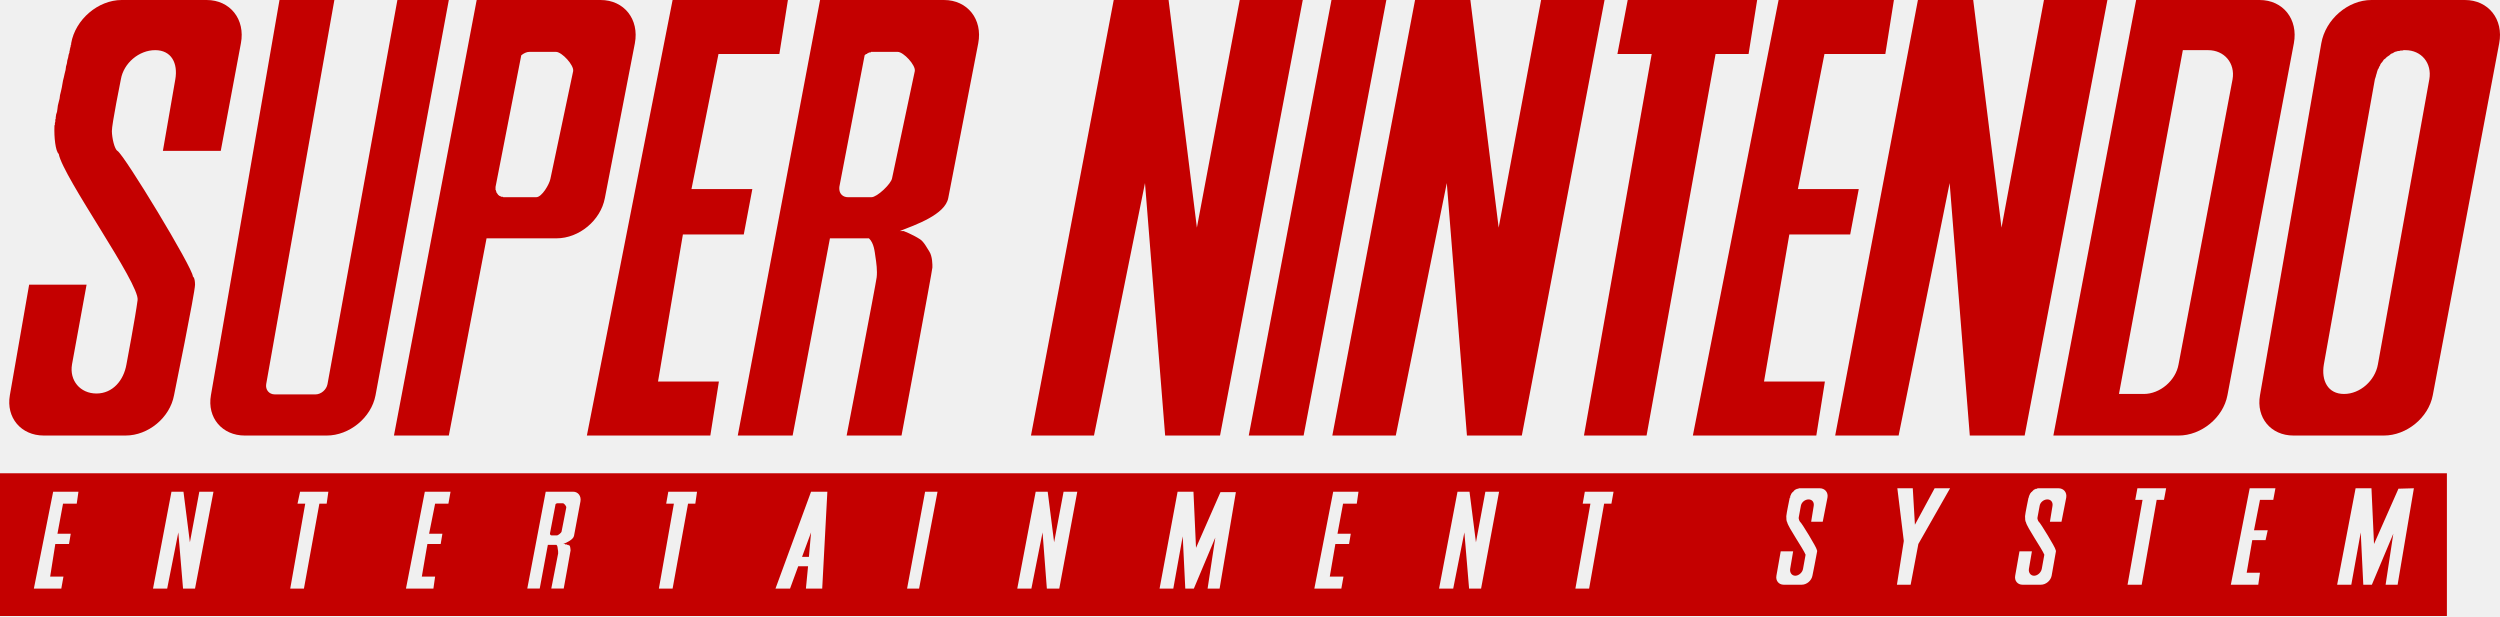
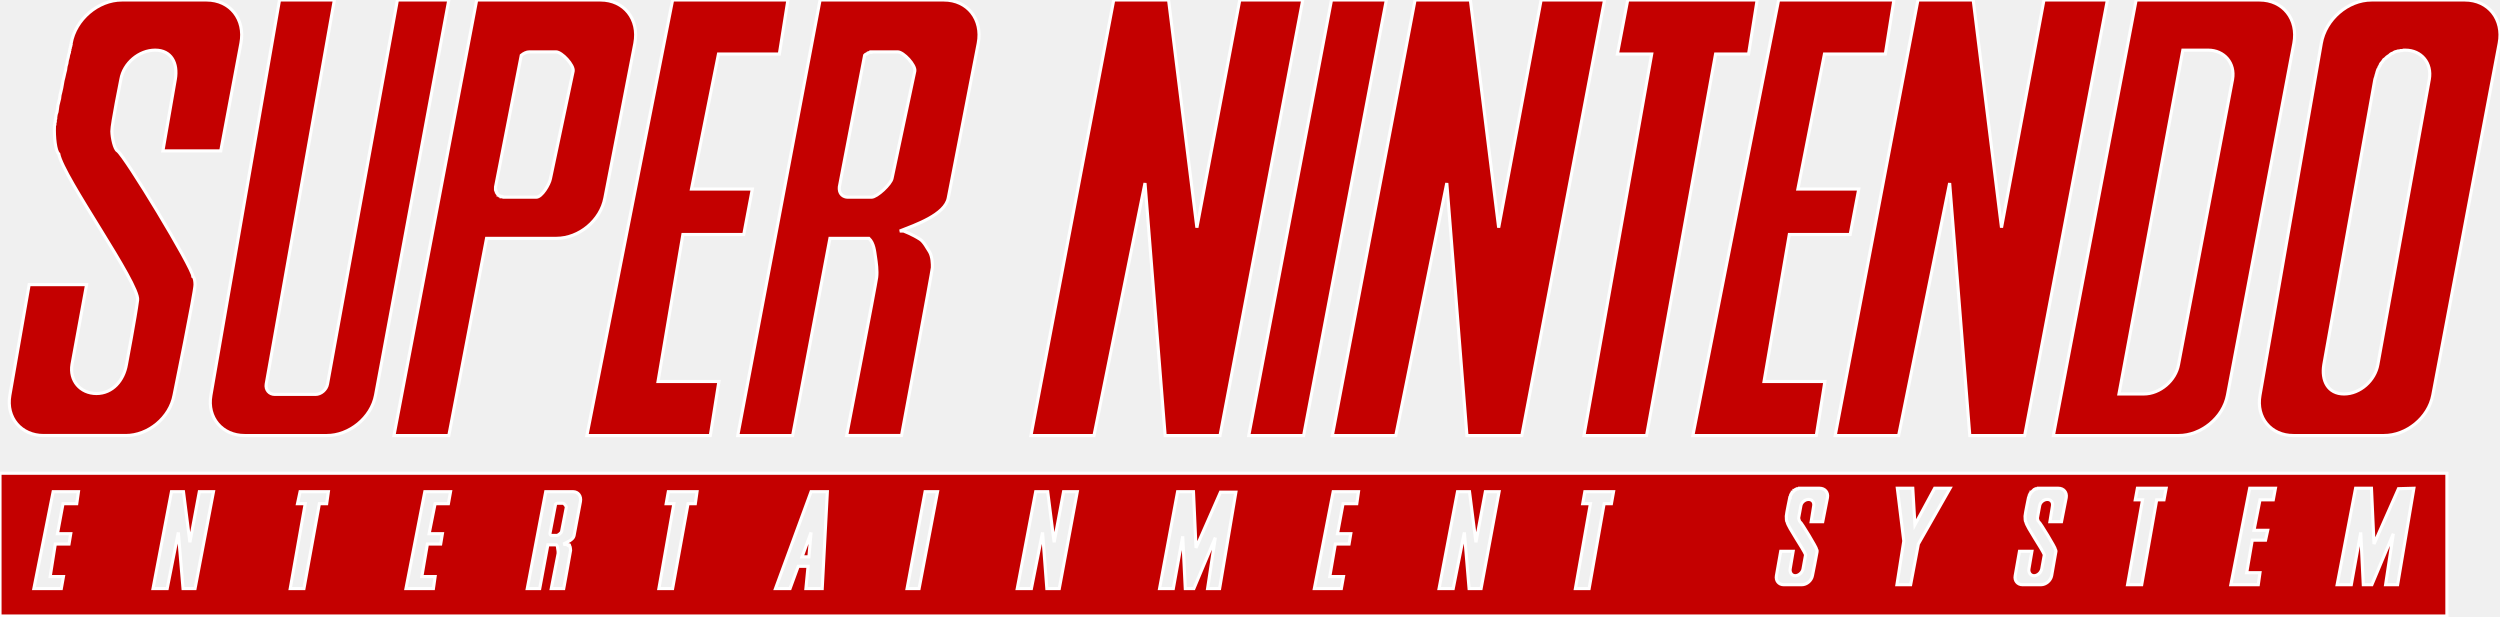
- <svg xmlns="http://www.w3.org/2000/svg" version="1.2" baseProfile="tiny" id="Ebene_1" x="0px" y="0px" width="399.49px" height="98.438px" viewBox="74.938 2 399.49 98.438" xml:space="preserve">
-   <g>
-     <path id="polyline2177" fill="#C40000" d="M94.393,2c-3.758,0-7.412,3.09-8.083,6.918v0.069v0.068v0.068l-0.068,0.068V9.33v0.068   l-0.069,0.137v0.138L86.104,9.81v0.206l-0.068,0.137v0.206l-0.069,0.205l-0.069,0.206l-0.068,0.41l-0.137,0.479l-0.067,0.479   l-0.138,0.479l-0.069,0.547l-0.138,0.548l-0.136,0.616l-0.138,0.548l-0.205,1.165l-0.138,0.617l-0.137,0.547l-0.067,0.548   L84.322,18.3l-0.136,0.549l-0.069,0.548l-0.069,0.479l-0.138,0.411l-0.069,0.479v0.206l-0.067,0.137v0.206v0.137l-0.068,0.206   v0.137v0.138l-0.069,0.137v0.069v0.067c-0.07,1.675,0.163,3.96,0.685,4.385c0.665,3.688,12.958,20.759,12.604,23.358   c-0.332,2.606-1.781,10.276-1.781,10.276c-0.446,2.585-2.21,4.656-4.794,4.656c-2.586,0-4.351-2.064-3.905-4.656l2.329-12.741   h-9.179l-3.083,17.674c-0.628,3.588,1.801,6.438,5.411,6.438h13.085c3.624,0,7.076-2.851,7.739-6.438   c0,0,3.372-16.508,3.356-17.674c-0.013-1.174-0.341-1.302-0.341-1.302c0-1.343-10.939-19.4-12.056-20.072   c-0.481-0.281-0.877-2.069-0.892-3.15c-0.021-1.074,1.439-8.289,1.439-8.289c0.444-2.585,2.894-4.657,5.48-4.657   c2.585,0,3.664,2.072,3.219,4.657l-1.986,11.439h9.247l3.22-17.194C114.163,5.09,111.713,2,107.955,2H94.393z M119.6,2   l-10.959,63.16c-0.628,3.588,1.802,6.438,5.412,6.438h13.084c3.624,0,7.138-2.851,7.809-6.438L146.658,2h-8.219l-11.167,61.377   c-0.163,0.893-1.028,1.646-1.917,1.646h-6.509c-0.911,0-1.519-0.747-1.371-1.646L128.369,2H119.6z M151.111,2L137.89,71.597h8.768   l6.029-31.511h11.166c3.632,0,7.074-2.871,7.739-6.438l4.795-24.73C177.111,5.083,174.667,2,170.91,2h-11.03H151.111z M182.417,2   l-13.699,69.598h19.727l1.37-8.632h-9.727l3.974-23.495h9.727l1.369-7.262h-9.725l4.315-21.578h9.728L200.843,2H182.417z    M205.981,2L192.83,71.597h8.769l5.96-31.511h6.234c0.818,0.764,0.916,2.171,1.025,2.877c0.162,1.025,0.334,2.333,0.207,3.357   c-0.113,1.017-4.797,25.276-4.797,25.276h8.77c0,0,4.932-26.429,4.932-26.853c0.016-0.431,0-1.785-0.477-2.534   c-0.322-0.479-0.873-1.583-1.51-1.985c-1.223-0.785-2.604-1.304-2.604-1.304h-0.619c2.512-0.988,7.24-2.617,7.744-5.273   l4.793-24.73C231.986,5.083,229.537,2,225.779,2H205.981z M252.906,2l-13.223,69.598h10.07l8.15-40.347l3.221,40.347h8.77   L283.115,2h-10.07l-6.85,36.375L261.673,2H252.906z M287.703,2l-13.219,69.598h8.768L296.47,2H287.703z M301.058,2l-13.219,69.598   h10.139l8.152-40.347l3.219,40.347h8.77L331.339,2h-10.139l-6.781,36.375L309.898,2H301.058z M335.039,2l-1.646,8.632h5.48   l-10.824,60.966h10.004l11.027-60.966h5.273L355.724,2H335.039z M359.15,2l-13.699,69.598h19.727l1.371-8.632h-9.727l4.043-23.495   h9.725l1.371-7.262h-9.727l4.244-21.578h9.729L377.578,2H359.15z M381.414,2l-13.221,69.598h10.137l8.154-40.347l3.219,40.347   h8.768L411.693,2h-10.139l-6.783,36.375L390.25,2H381.414z M416.283,2l-13.225,69.598h20.004c3.633,0,7.137-2.851,7.811-6.438   l10.615-56.241C442.208,5.083,439.767,2,436.009,2H416.283z M453.888,2c-3.76,0-7.344,3.09-8.016,6.918l-9.797,56.241   c-0.635,3.588,1.74,6.438,5.346,6.438h14.453c3.623,0,7.137-2.851,7.811-6.438L474.3,8.918C475.029,5.09,472.572,2,468.822,2   H453.888z M423.748,10.015h4.043c2.584,0,4.348,2.072,3.902,4.657l-8.631,45.555c-0.451,2.585-2.963,4.727-5.549,4.727h-3.973   L423.748,10.015z M459.025,10.015h0.275c2.584,0,4.281,2.072,3.834,4.657l-8.217,45.555c-0.449,2.577-2.83,4.727-5.412,4.727   c-2.588,0-3.666-2.142-3.223-4.727l8.152-45.555l0.066-0.206l0.07-0.206l0.066-0.273l0.068-0.206l0.07-0.274l0.066-0.206   l0.07-0.206l0.135-0.204l0.068-0.206l0.139-0.206l0.068-0.205l0.137-0.206l0.139-0.137l0.135-0.205l0.139-0.206l0.205-0.138   l0.137-0.138l0.139-0.137l0.203-0.138l0.207-0.137l0.139-0.137l0.203-0.138l0.207-0.068l0.205-0.137l0.139-0.069l0.271-0.069   l0.205-0.067h0.205l0.205-0.069h0.275L459.025,10.015z M159.536,10.289h4.248c0.933,0,2.911,2.136,2.741,3.083l-3.632,17.194   c-0.169,0.89-1.37,2.944-2.258,2.944h-5.14h-0.068h-0.068l-0.069-0.067h-0.067h-0.069h-0.069h-0.069v-0.069h-0.069h-0.068   l-0.07-0.067h-0.068l-0.068-0.069l-0.068-0.068h-0.068V33.1l-0.069-0.068l-0.069-0.069v-0.068l-0.068-0.068l-0.07-0.069v-0.067   V32.62l-0.068-0.068v-0.068v-0.068l-0.07-0.068v-0.068c0-0.114-0.012-0.285,0-0.412l4.111-21.03   C158.611,10.527,159.071,10.289,159.536,10.289z M214.13,10.289h0.07h0.068h0.068h0.068h3.975c0.934,0,2.922,2.136,2.738,3.083   l-3.633,17.125c-0.158,0.897-2.389,3.014-3.285,3.014h-3.769c-0.777,0-1.313-0.511-1.369-1.23c0-0.114-0.017-0.278,0-0.412   l4.042-21.03l0.066-0.068l0.07-0.068l0.135-0.069h0.067l0.069-0.068l0.068-0.068h0.068l0.068-0.069h0.07l0.135-0.067h0.068h0.067   h0.067v-0.069H214.13z M74.938,77.626v22.812h391.005V77.626H74.938z M362.373,80.023h0.066h0.066h0.07h0.066h0.068h3.016   c0.813,0,1.396,0.65,1.232,1.507l-0.754,3.838h-1.848l0.408-2.535c0.094-0.573-0.244-1.028-0.822-1.028   c-0.572,0-1.137,0.453-1.232,1.028l-0.34,1.851c-0.059,0.109,0.113,0.629,0.203,0.686c0.254,0.146,2.672,4.153,2.672,4.451   c0.057,0.148,0.09,0.22,0.066,0.275c-0.068,0.501-0.754,3.902-0.754,3.902c-0.146,0.781-0.906,1.438-1.711,1.438h-2.877   c-0.799,0-1.313-0.657-1.166-1.438l0.688-3.902h1.986L361,92.904c-0.092,0.571,0.24,1.095,0.818,1.095   c0.555,0,1.145-0.52,1.236-1.095l0.41-2.261c-0.367-0.945-2.791-4.389-2.947-5.207c-0.105-0.093-0.15-0.587-0.135-0.959   c0.021-0.407,0.547-2.946,0.547-2.946H361v-0.068v-0.066v-0.068l0.066-0.138v-0.067l0.066-0.07v-0.067l0.068-0.067V80.85   l0.068-0.067l0.07-0.07v-0.066h0.066l0.07-0.068l0.066-0.07l0.068-0.066v-0.07h0.068l0.066-0.066l0.066-0.068h0.07l0.068-0.067   h0.068l0.068-0.067h0.068h0.137L362.373,80.023z M378.125,80.023h2.467l0.342,5.824l3.15-5.824h2.469l-5.07,8.906l-1.232,6.507   h-2.191l1.098-6.988L378.125,80.023z M400.527,80.023h0.066h0.07h0.066h0.07h0.066h3.014c0.813,0,1.381,0.65,1.232,1.507   l-0.754,3.838h-1.85l0.412-2.535c0.092-0.573-0.242-1.028-0.822-1.028c-0.572,0-1.143,0.453-1.232,1.028l-0.342,1.851   c-0.072,0.109,0.092,0.629,0.203,0.686c0.242,0.146,2.672,4.153,2.672,4.451c0.072,0.148,0.07,0.22,0.07,0.275   c-0.094,0.501-0.686,3.902-0.686,3.902c-0.148,0.781-0.916,1.438-1.715,1.438h-2.943c-0.799,0-1.314-0.657-1.168-1.438l0.686-3.902   h1.988l-0.479,2.809c-0.094,0.571,0.264,1.095,0.822,1.095c0.57,0,1.119-0.52,1.232-1.095l0.41-2.261   c-0.375-0.945-2.787-4.389-2.945-5.207c-0.105-0.093-0.148-0.587-0.137-0.959c0.021-0.407,0.549-2.946,0.549-2.946l0.066-0.068   v-0.066v-0.068l0.068-0.138v-0.067l0.068-0.07v-0.067l0.068-0.067V80.85l0.068-0.067l0.068-0.07v-0.066h0.07l0.064-0.068   l0.068-0.07l0.068-0.066l0.068-0.07l0.068-0.066l0.068-0.068h0.068l0.07-0.067h0.066l0.068-0.067h0.066h0.137L400.527,80.023z    M416.486,80.023h4.592l-0.344,1.851h-1.166l-2.396,13.563h-2.26l2.396-13.563h-1.164L416.486,80.023z M434.433,80.023h4.109   l-0.344,1.851h-2.123l-0.957,4.864h2.191l-0.344,1.574h-2.125l-0.889,5.206h2.121l-0.271,1.918h-4.385L434.433,80.023z    M451.353,80.023h2.535l0.408,8.906l3.906-8.837l2.465-0.069l-2.6,15.413h-1.918l1.23-8.15l-3.426,8.15h-1.371l-0.408-8.358   l-1.508,8.358h-2.262L451.353,80.023z M83.432,80.573h4.042l-0.275,1.916h-2.191l-0.89,4.797h2.124l-0.275,1.645h-2.192   l-0.821,5.207h2.123l-0.343,1.917H80.35L83.432,80.573z M102.338,80.573h1.918l1.027,8.083l1.506-8.083h2.262l-2.947,15.479h-1.917   l-0.754-8.976l-1.78,8.976h-2.262L102.338,80.573z M122.889,80.573h4.521l-0.273,1.916h-1.165l-2.466,13.564h-2.19l2.396-13.564   h-1.233L122.889,80.573z M142.823,80.573h4.11l-0.343,1.916h-2.124l-0.959,4.797h2.124l-0.274,1.645h-2.123l-0.89,5.207h2.123   l-0.273,1.917h-4.384L142.823,80.573z M162.141,80.573h4.383c0.813,0,1.327,0.719,1.165,1.574l-1.027,5.479   c-0.114,0.594-1.157,1.078-1.714,1.303h0.138h0.068h0.07v0.067h0.068h0.07h0.066h0.07l0.068,0.067h0.068h0.068h0.07v0.067h0.068   h0.07v0.07h0.068c0.092,0.165,0.136,0.659,0.136,0.753c0,0.092-1.097,6.097-1.097,6.097h-1.986c0,0,1.061-5.394,1.097-5.616   c0.022-0.24-0.026-0.529-0.068-0.753c-0.016-0.166-0.024-0.45-0.206-0.618h-1.371l-1.301,6.987h-1.987L162.141,80.573z    M181.731,80.573h4.589l-0.273,1.916h-1.163l-2.467,13.564h-2.192l2.397-13.564h-1.232L181.731,80.573z M204.542,80.573h2.604   l-0.822,15.479h-2.604l0.342-3.563h-1.574l-1.303,3.563h-2.327L204.542,80.573z M222.765,80.573h1.986l-2.947,15.479h-1.918   L222.765,80.573z M240.437,80.573h1.92l1.025,8.083l1.51-8.083h2.191l-2.877,15.479h-1.986l-0.686-8.976l-1.783,8.976h-2.258   L240.437,80.573z M263.113,80.573h2.535l0.408,8.974l3.908-8.904h2.463l-2.602,15.412h-1.918l1.232-8.152l-3.428,8.152h-1.369   l-0.41-8.356l-1.506,8.356h-2.193L263.113,80.573z M287.978,80.573h4.041l-0.275,1.916h-2.191l-0.889,4.797h2.123l-0.275,1.645   h-2.189l-0.891,5.207h2.189l-0.342,1.917h-4.314L287.978,80.573z M307.841,80.573h1.918l1.029,8.083l1.506-8.083h2.191   l-2.875,15.479h-1.918l-0.754-8.976l-1.783,8.976h-2.26L307.841,80.573z M328.187,80.573h4.59l-0.342,1.916h-1.164l-2.398,13.564   h-2.193l2.4-13.564h-1.232L328.187,80.573z M163.991,82.42c-0.108,0-0.198,0.064-0.276,0.139l-0.89,4.656c0,0.038,0,0.032,0,0.07   c0,0.149,0.104,0.273,0.274,0.273h0.821c0.204,0,0.717-0.411,0.755-0.617l0.751-3.836c0.036-0.221-0.342-0.687-0.547-0.687   L163.991,82.42L163.991,82.42z M204.542,87.078l-1.438,3.905h1.096L204.542,87.078z" />
+ <svg xmlns="http://www.w3.org/2000/svg" version="1.2" id="Ebene_1" x="0px" y="0px" width="399.49px" height="98.438px" viewBox="74.938 2 399.49 98.438" xml:space="preserve">
+   <defs id="defs8" />
+   <g id="g3">
+     <path id="polyline2177" fill="#C40000" d="M94.393,2c-3.758,0-7.412,3.09-8.083,6.918v0.069v0.068v0.068l-0.068,0.068V9.33v0.068   l-0.069,0.137v0.138L86.104,9.81v0.206l-0.068,0.137v0.206l-0.069,0.205l-0.069,0.206l-0.068,0.41l-0.137,0.479l-0.067,0.479   l-0.138,0.479l-0.069,0.547l-0.138,0.548l-0.136,0.616l-0.138,0.548l-0.205,1.165l-0.138,0.617l-0.137,0.547l-0.067,0.548   L84.322,18.3l-0.136,0.549l-0.069,0.548l-0.069,0.479l-0.138,0.411l-0.069,0.479v0.206l-0.067,0.137v0.206v0.137l-0.068,0.206   v0.137v0.138l-0.069,0.137v0.069v0.067c-0.07,1.675,0.163,3.96,0.685,4.385c0.665,3.688,12.958,20.759,12.604,23.358   c-0.332,2.606-1.781,10.276-1.781,10.276c-0.446,2.585-2.21,4.656-4.794,4.656c-2.586,0-4.351-2.064-3.905-4.656l2.329-12.741   h-9.179l-3.083,17.674c-0.628,3.588,1.801,6.438,5.411,6.438h13.085c3.624,0,7.076-2.851,7.739-6.438   c0,0,3.372-16.508,3.356-17.674c-0.013-1.174-0.341-1.302-0.341-1.302c0-1.343-10.939-19.4-12.056-20.072   c-0.481-0.281-0.877-2.069-0.892-3.15c-0.021-1.074,1.439-8.289,1.439-8.289c0.444-2.585,2.894-4.657,5.48-4.657   c2.585,0,3.664,2.072,3.219,4.657l-1.986,11.439h9.247l3.22-17.194C114.163,5.09,111.713,2,107.955,2H94.393z M119.6,2   l-10.959,63.16c-0.628,3.588,1.802,6.438,5.412,6.438h13.084c3.624,0,7.138-2.851,7.809-6.438L146.658,2h-8.219l-11.167,61.377   c-0.163,0.893-1.028,1.646-1.917,1.646h-6.509c-0.911,0-1.519-0.747-1.371-1.646L128.369,2H119.6z M151.111,2L137.89,71.597h8.768   l6.029-31.511h11.166c3.632,0,7.074-2.871,7.739-6.438l4.795-24.73C177.111,5.083,174.667,2,170.91,2h-11.03H151.111z M182.417,2   l-13.699,69.598h19.727l1.37-8.632h-9.727l3.974-23.495h9.727l1.369-7.262h-9.725l4.315-21.578h9.728L200.843,2H182.417z    M205.981,2L192.83,71.597h8.769l5.96-31.511h6.234c0.818,0.764,0.916,2.171,1.025,2.877c0.162,1.025,0.334,2.333,0.207,3.357   c-0.113,1.017-4.797,25.276-4.797,25.276h8.77c0,0,4.932-26.429,4.932-26.853c0.016-0.431,0-1.785-0.477-2.534   c-0.322-0.479-0.873-1.583-1.51-1.985c-1.223-0.785-2.604-1.304-2.604-1.304h-0.619c2.512-0.988,7.24-2.617,7.744-5.273   l4.793-24.73C231.986,5.083,229.537,2,225.779,2H205.981z M252.906,2l-13.223,69.598h10.07l8.15-40.347l3.221,40.347h8.77   L283.115,2h-10.07l-6.85,36.375L261.673,2H252.906z M287.703,2l-13.219,69.598h8.768L296.47,2H287.703z M301.058,2l-13.219,69.598   h10.139l8.152-40.347l3.219,40.347h8.77L331.339,2h-10.139l-6.781,36.375L309.898,2H301.058z M335.039,2l-1.646,8.632h5.48   l-10.824,60.966h10.004l11.027-60.966h5.273L355.724,2H335.039z M359.15,2l-13.699,69.598h19.727l1.371-8.632h-9.727l4.043-23.495   h9.725l1.371-7.262h-9.727l4.244-21.578h9.729L377.578,2H359.15z M381.414,2l-13.221,69.598h10.137l8.154-40.347l3.219,40.347   h8.768L411.693,2h-10.139l-6.783,36.375L390.25,2H381.414z M416.283,2l-13.225,69.598h20.004c3.633,0,7.137-2.851,7.811-6.438   l10.615-56.241C442.208,5.083,439.767,2,436.009,2H416.283z M453.888,2c-3.76,0-7.344,3.09-8.016,6.918l-9.797,56.241   c-0.635,3.588,1.74,6.438,5.346,6.438h14.453c3.623,0,7.137-2.851,7.811-6.438L474.3,8.918C475.029,5.09,472.572,2,468.822,2   H453.888z M423.748,10.015h4.043c2.584,0,4.348,2.072,3.902,4.657l-8.631,45.555c-0.451,2.585-2.963,4.727-5.549,4.727h-3.973   L423.748,10.015z M459.025,10.015h0.275c2.584,0,4.281,2.072,3.834,4.657l-8.217,45.555c-0.449,2.577-2.83,4.727-5.412,4.727   c-2.588,0-3.666-2.142-3.223-4.727l8.152-45.555l0.066-0.206l0.07-0.206l0.066-0.273l0.068-0.206l0.07-0.274l0.066-0.206   l0.07-0.206l0.135-0.204l0.068-0.206l0.139-0.206l0.068-0.205l0.137-0.206l0.139-0.137l0.135-0.205l0.139-0.206l0.205-0.138   l0.137-0.138l0.139-0.137l0.203-0.138l0.207-0.137l0.139-0.137l0.203-0.138l0.207-0.068l0.205-0.137l0.139-0.069l0.271-0.069   l0.205-0.067h0.205l0.205-0.069h0.275L459.025,10.015z M159.536,10.289h4.248c0.933,0,2.911,2.136,2.741,3.083l-3.632,17.194   c-0.169,0.89-1.37,2.944-2.258,2.944h-5.14h-0.068h-0.068l-0.069-0.067h-0.067h-0.069h-0.069h-0.069v-0.069h-0.069h-0.068   l-0.07-0.067h-0.068l-0.068-0.069l-0.068-0.068h-0.068V33.1l-0.069-0.068l-0.069-0.069v-0.068l-0.068-0.068l-0.07-0.069v-0.067   V32.62l-0.068-0.068v-0.068v-0.068l-0.07-0.068v-0.068c0-0.114-0.012-0.285,0-0.412l4.111-21.03   C158.611,10.527,159.071,10.289,159.536,10.289z M214.13,10.289h0.07h0.068h0.068h0.068h3.975c0.934,0,2.922,2.136,2.738,3.083   l-3.633,17.125c-0.158,0.897-2.389,3.014-3.285,3.014h-3.769c-0.777,0-1.313-0.511-1.369-1.23c0-0.114-0.017-0.278,0-0.412   l4.042-21.03l0.066-0.068l0.07-0.068l0.135-0.069h0.067l0.069-0.068l0.068-0.068h0.068l0.068-0.069h0.07l0.135-0.067h0.068h0.067   h0.067v-0.069H214.13z M74.938,77.626v22.812h391.005V77.626H74.938z M362.373,80.023h0.066h0.066h0.07h0.066h0.068h3.016   c0.813,0,1.396,0.65,1.232,1.507l-0.754,3.838h-1.848l0.408-2.535c0.094-0.573-0.244-1.028-0.822-1.028   c-0.572,0-1.137,0.453-1.232,1.028l-0.34,1.851c-0.059,0.109,0.113,0.629,0.203,0.686c0.254,0.146,2.672,4.153,2.672,4.451   c0.057,0.148,0.09,0.22,0.066,0.275c-0.068,0.501-0.754,3.902-0.754,3.902c-0.146,0.781-0.906,1.438-1.711,1.438h-2.877   c-0.799,0-1.313-0.657-1.166-1.438l0.688-3.902h1.986L361,92.904c-0.092,0.571,0.24,1.095,0.818,1.095   c0.555,0,1.145-0.52,1.236-1.095l0.41-2.261c-0.367-0.945-2.791-4.389-2.947-5.207c-0.105-0.093-0.15-0.587-0.135-0.959   c0.021-0.407,0.547-2.946,0.547-2.946H361v-0.068v-0.066v-0.068l0.066-0.138v-0.067l0.066-0.07v-0.067l0.068-0.067V80.85   l0.068-0.067l0.07-0.07v-0.066h0.066l0.07-0.068l0.066-0.07l0.068-0.066v-0.07h0.068l0.066-0.066l0.066-0.068h0.07l0.068-0.067   h0.068l0.068-0.067h0.068h0.137L362.373,80.023z M378.125,80.023h2.467l0.342,5.824l3.15-5.824h2.469l-5.07,8.906l-1.232,6.507   h-2.191l1.098-6.988L378.125,80.023z M400.527,80.023h0.066h0.07h0.066h0.07h0.066h3.014c0.813,0,1.381,0.65,1.232,1.507   l-0.754,3.838h-1.85l0.412-2.535c0.092-0.573-0.242-1.028-0.822-1.028c-0.572,0-1.143,0.453-1.232,1.028l-0.342,1.851   c-0.072,0.109,0.092,0.629,0.203,0.686c0.242,0.146,2.672,4.153,2.672,4.451c0.072,0.148,0.07,0.22,0.07,0.275   c-0.094,0.501-0.686,3.902-0.686,3.902c-0.148,0.781-0.916,1.438-1.715,1.438h-2.943c-0.799,0-1.314-0.657-1.168-1.438l0.686-3.902   h1.988l-0.479,2.809c-0.094,0.571,0.264,1.095,0.822,1.095c0.57,0,1.119-0.52,1.232-1.095l0.41-2.261   c-0.375-0.945-2.787-4.389-2.945-5.207c-0.105-0.093-0.148-0.587-0.137-0.959c0.021-0.407,0.549-2.946,0.549-2.946l0.066-0.068   v-0.066v-0.068l0.068-0.138v-0.067l0.068-0.07v-0.067l0.068-0.067V80.85l0.068-0.067l0.068-0.07v-0.066h0.07l0.064-0.068   l0.068-0.07l0.068-0.066l0.068-0.07l0.068-0.066l0.068-0.068h0.068l0.07-0.067h0.066l0.068-0.067h0.066h0.137L400.527,80.023z    M416.486,80.023h4.592l-0.344,1.851h-1.166l-2.396,13.563h-2.26l2.396-13.563h-1.164L416.486,80.023z M434.433,80.023h4.109   l-0.344,1.851h-2.123l-0.957,4.864h2.191l-0.344,1.574h-2.125l-0.889,5.206h2.121l-0.271,1.918h-4.385L434.433,80.023z    M451.353,80.023h2.535l0.408,8.906l3.906-8.837l2.465-0.069l-2.6,15.413h-1.918l1.23-8.15l-3.426,8.15h-1.371l-0.408-8.358   l-1.508,8.358h-2.262L451.353,80.023z M83.432,80.573h4.042l-0.275,1.916h-2.191l-0.89,4.797h2.124l-0.275,1.645h-2.192   l-0.821,5.207h2.123l-0.343,1.917H80.35L83.432,80.573z M102.338,80.573h1.918l1.027,8.083l1.506-8.083h2.262l-2.947,15.479h-1.917   l-0.754-8.976l-1.78,8.976h-2.262L102.338,80.573z M122.889,80.573h4.521l-0.273,1.916h-1.165l-2.466,13.564h-2.19l2.396-13.564   h-1.233L122.889,80.573z M142.823,80.573h4.11l-0.343,1.916h-2.124l-0.959,4.797h2.124l-0.274,1.645h-2.123l-0.89,5.207h2.123   l-0.273,1.917h-4.384L142.823,80.573z M162.141,80.573h4.383c0.813,0,1.327,0.719,1.165,1.574l-1.027,5.479   c-0.114,0.594-1.157,1.078-1.714,1.303h0.138h0.068h0.07v0.067h0.068h0.07h0.066h0.07l0.068,0.067h0.068h0.068h0.07v0.067h0.068   h0.07v0.07h0.068c0.092,0.165,0.136,0.659,0.136,0.753c0,0.092-1.097,6.097-1.097,6.097h-1.986c0,0,1.061-5.394,1.097-5.616   c0.022-0.24-0.026-0.529-0.068-0.753c-0.016-0.166-0.024-0.45-0.206-0.618h-1.371l-1.301,6.987h-1.987L162.141,80.573z    M181.731,80.573h4.589l-0.273,1.916h-1.163l-2.467,13.564h-2.192l2.397-13.564h-1.232L181.731,80.573z M204.542,80.573h2.604   l-0.822,15.479h-2.604l0.342-3.563h-1.574l-1.303,3.563h-2.327L204.542,80.573z M222.765,80.573h1.986l-2.947,15.479h-1.918   L222.765,80.573z M240.437,80.573h1.92l1.025,8.083l1.51-8.083h2.191l-2.877,15.479h-1.986l-0.686-8.976l-1.783,8.976h-2.258   L240.437,80.573z M263.113,80.573h2.535l0.408,8.974l3.908-8.904h2.463l-2.602,15.412h-1.918l1.232-8.152l-3.428,8.152h-1.369   l-0.41-8.356l-1.506,8.356h-2.193L263.113,80.573z M287.978,80.573h4.041l-0.275,1.916h-2.191l-0.889,4.797h2.123l-0.275,1.645   h-2.189l-0.891,5.207h2.189l-0.342,1.917h-4.314L287.978,80.573z M307.841,80.573h1.918l1.029,8.083l1.506-8.083h2.191   l-2.875,15.479h-1.918l-0.754-8.976l-1.783,8.976h-2.26L307.841,80.573z M328.187,80.573h4.59l-0.342,1.916h-1.164l-2.398,13.564   h-2.193l2.4-13.564h-1.232L328.187,80.573z M163.991,82.42c-0.108,0-0.198,0.064-0.276,0.139l-0.89,4.656c0,0.038,0,0.032,0,0.07   c0,0.149,0.104,0.273,0.274,0.273h0.821c0.204,0,0.717-0.411,0.755-0.617l0.751-3.836c0.036-0.221-0.342-0.687-0.547-0.687   L163.991,82.42L163.991,82.42z M204.542,87.078l-1.438,3.905h1.096L204.542,87.078z" style="stroke:#ffffff;stroke-opacity:1;stroke-width:0.5;stroke-dasharray:none" />
  </g>
</svg>
